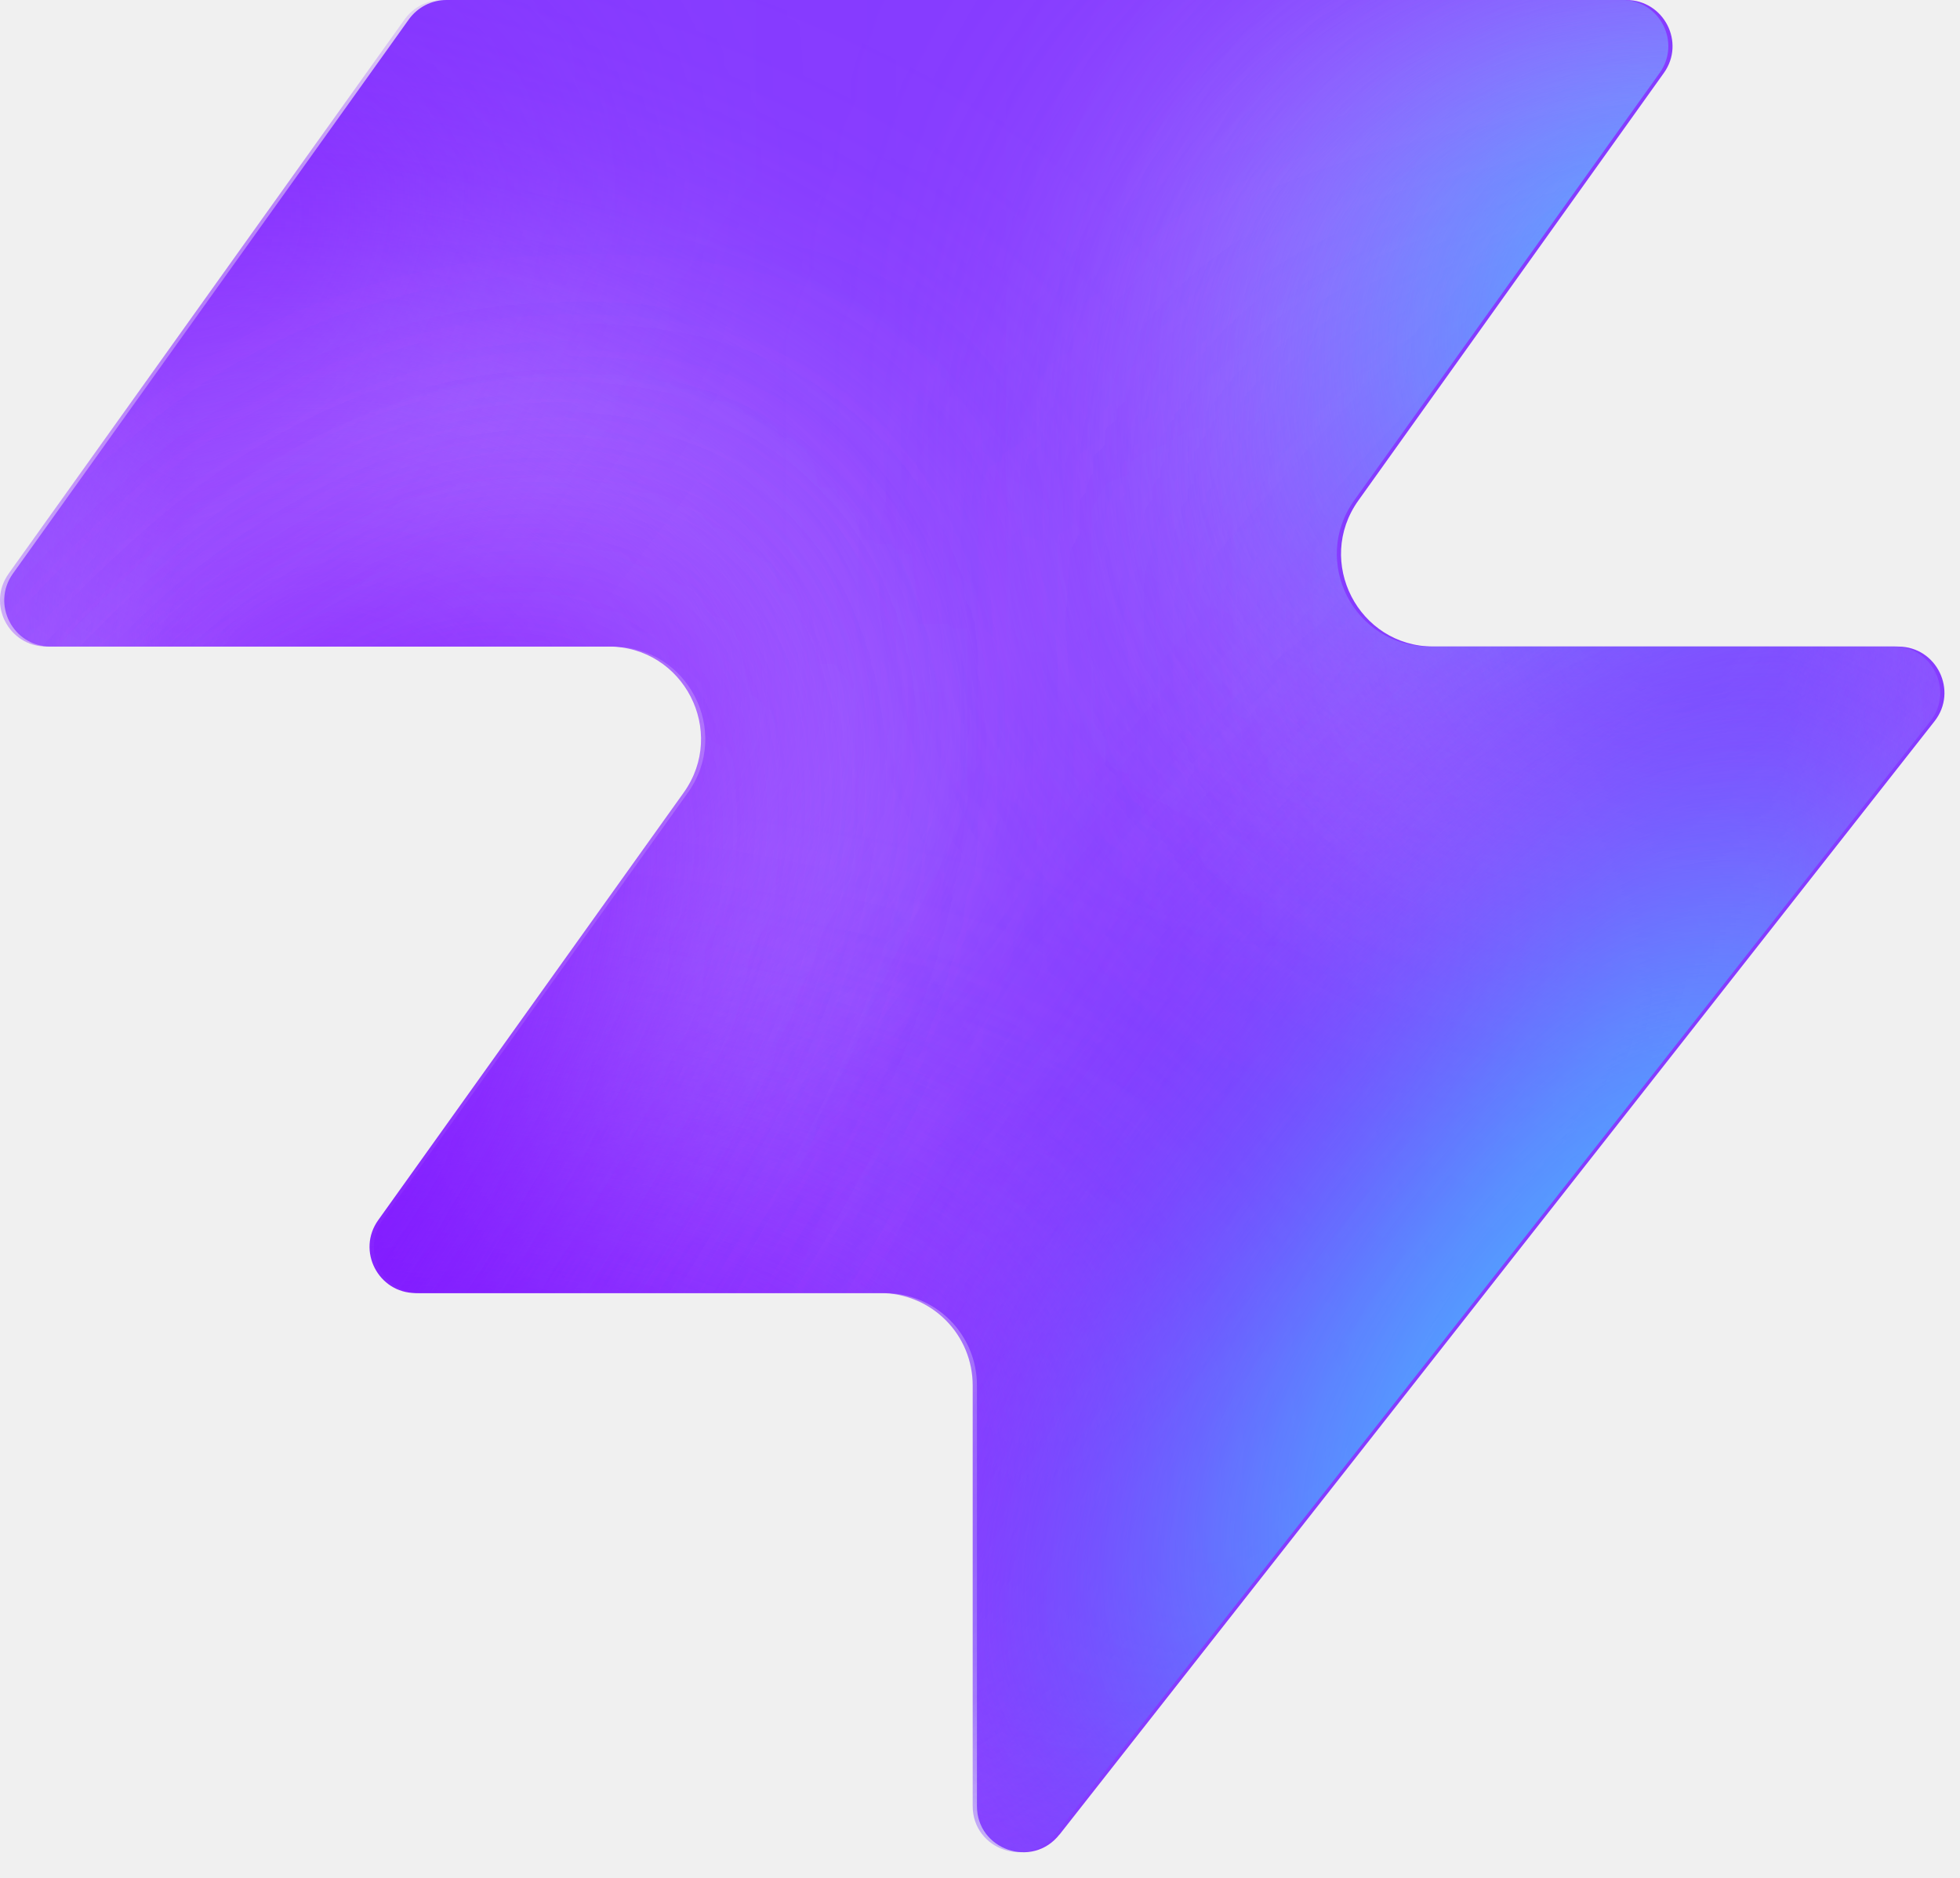
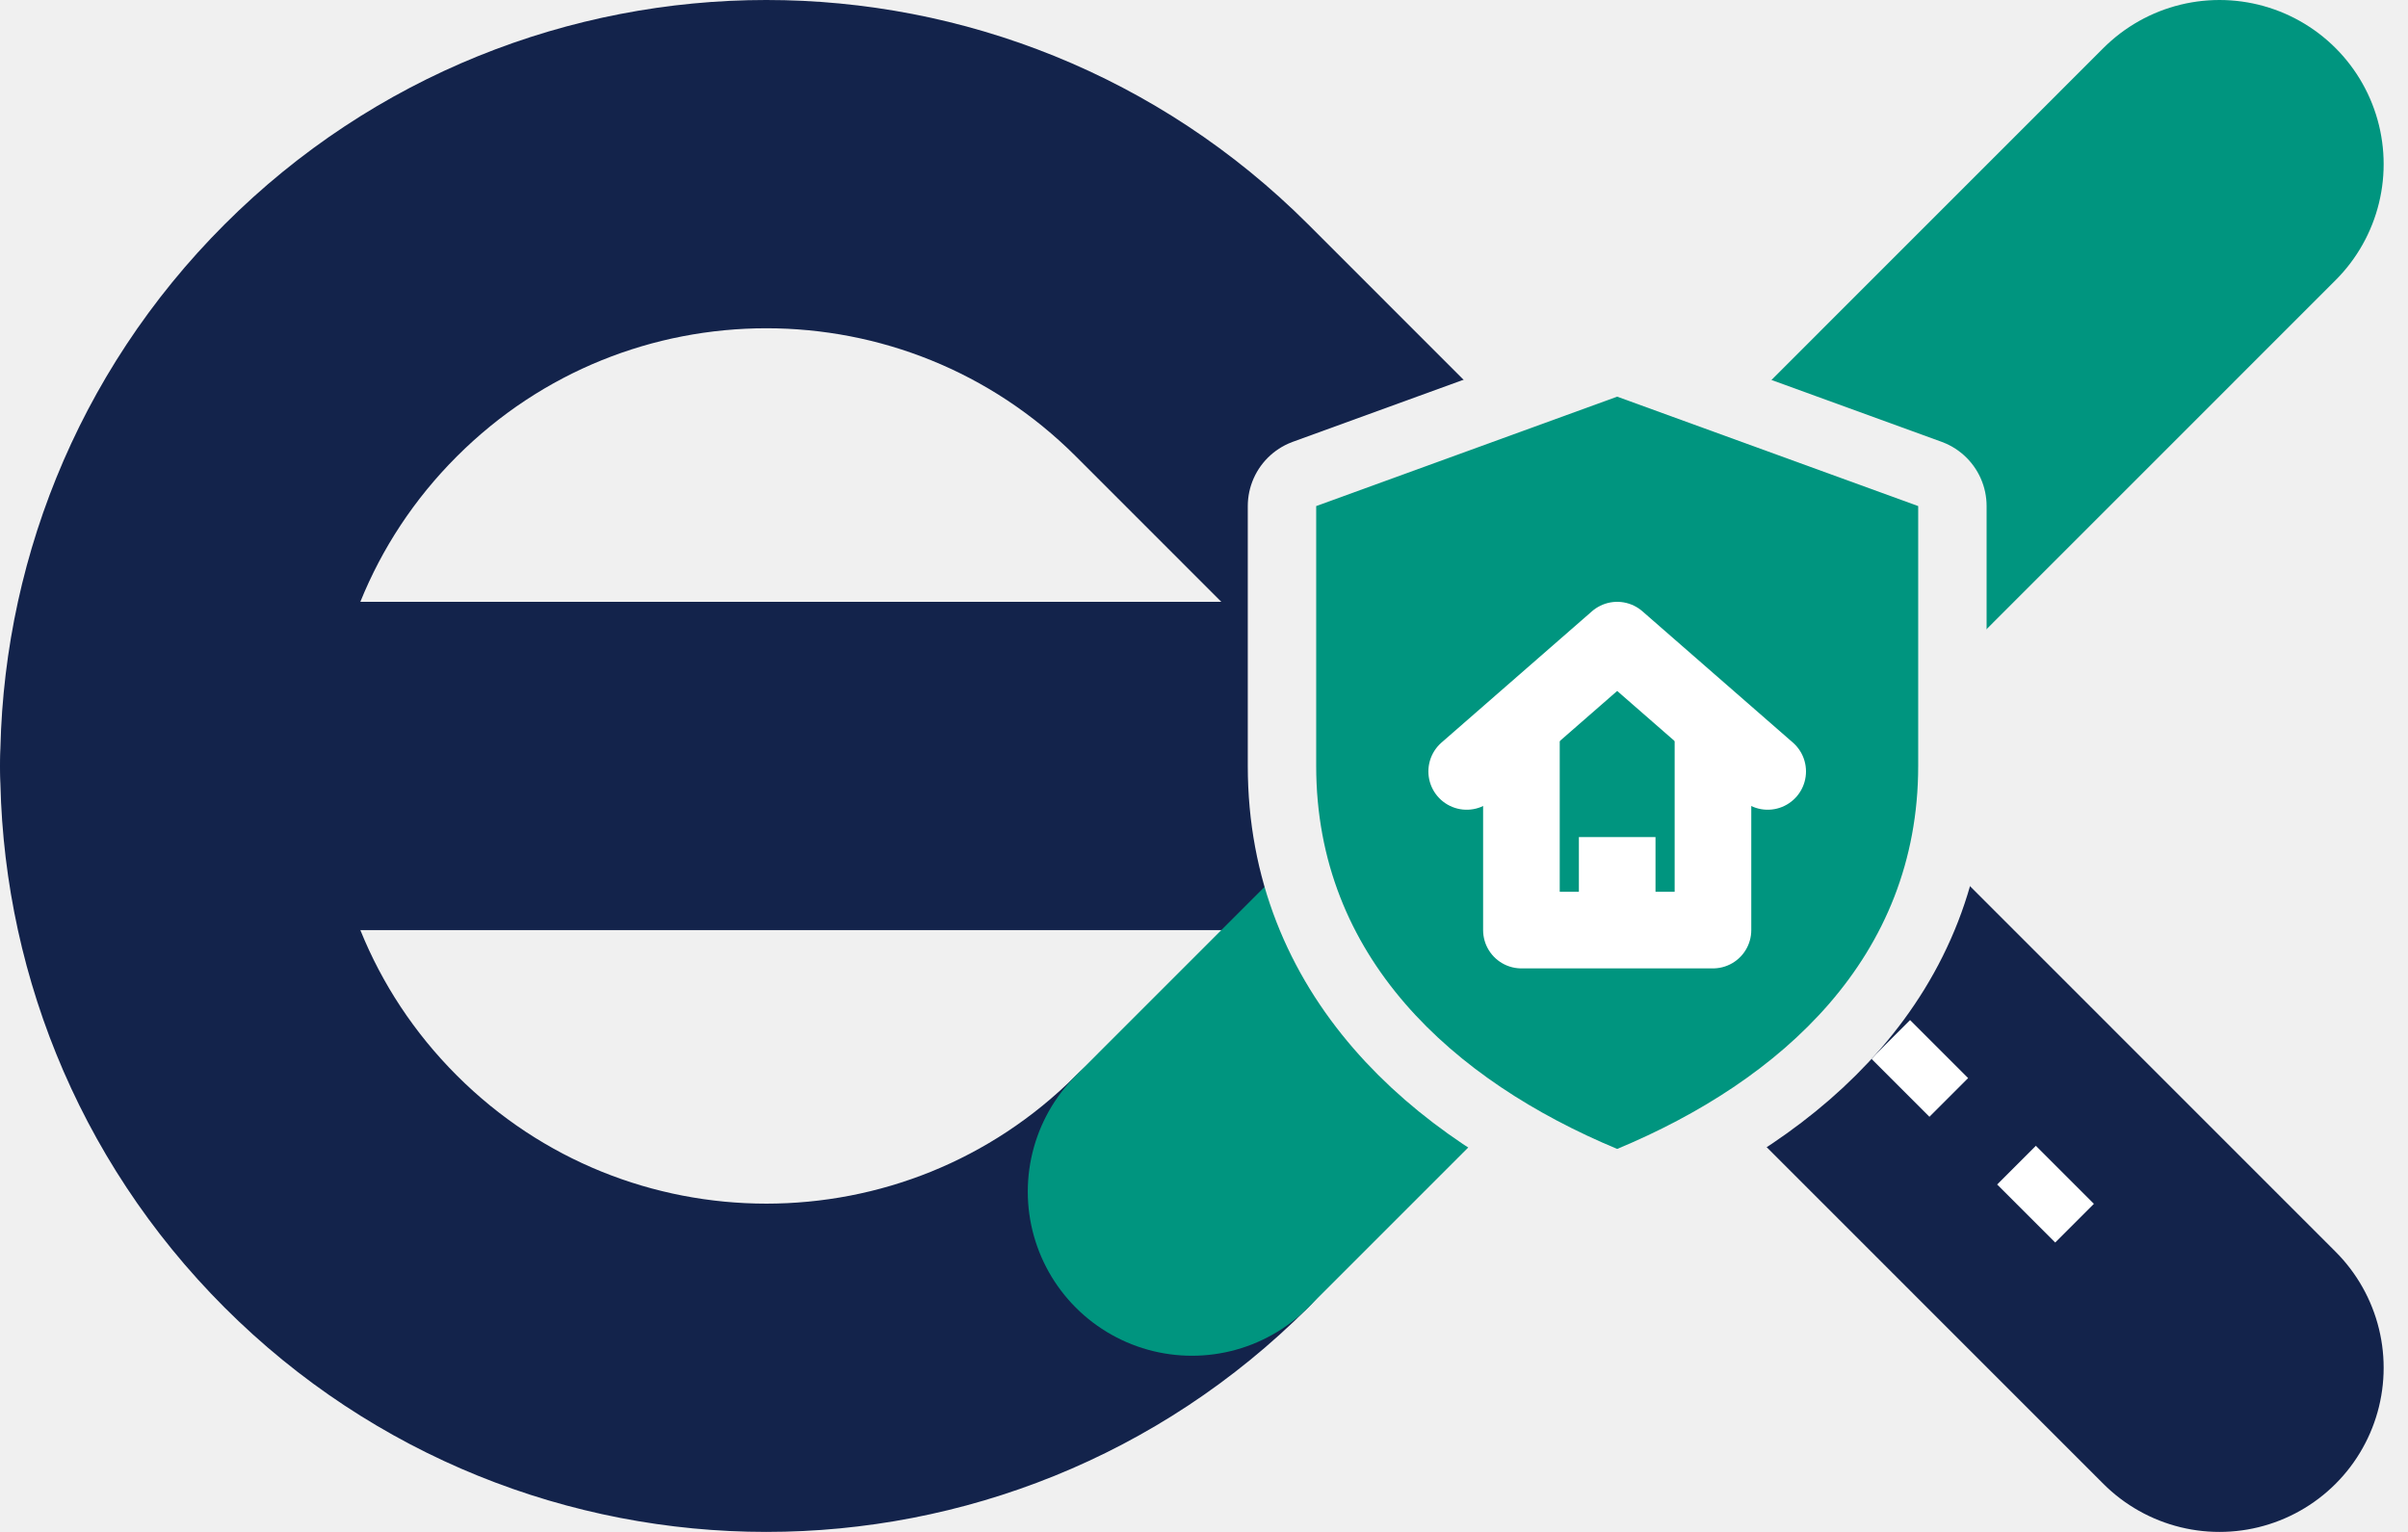
- <svg xmlns="http://www.w3.org/2000/svg" width="48" height="46" fill="none" viewBox="0 0 48 46">
-   <path fill="#863bff" d="M25.946 44.938c-.664.845-2.021.375-2.021-.698V33.937a2.26 2.26 0 0 0-2.262-2.262H10.287c-.92 0-1.456-1.04-.92-1.788l7.48-10.471c1.07-1.497 0-3.578-1.842-3.578H1.237c-.92 0-1.456-1.04-.92-1.788L10.013.474c.214-.297.556-.474.92-.474h28.894c.92 0 1.456 1.04.92 1.788l-7.48 10.471c-1.07 1.498 0 3.579 1.842 3.579h11.377c.943 0 1.473 1.088.89 1.83L25.947 44.94z" style="fill:#863bff;fill:color(display-p3 .525 .23 1);fill-opacity:1" />
-   <mask id="a" width="48" height="46" x="0" y="0" maskUnits="userSpaceOnUse" style="mask-type:alpha">
-     <path fill="#000" d="M25.842 44.938c-.664.844-2.021.375-2.021-.698V33.937a2.26 2.26 0 0 0-2.262-2.262H10.183c-.92 0-1.456-1.04-.92-1.788l7.48-10.471c1.07-1.498 0-3.579-1.842-3.579H1.133c-.92 0-1.456-1.04-.92-1.787L9.91.473c.214-.297.556-.474.92-.474h28.894c.92 0 1.456 1.04.92 1.788l-7.48 10.471c-1.07 1.498 0 3.578 1.842 3.578h11.377c.943 0 1.473 1.088.89 1.832L25.843 44.94z" style="fill:#000;fill-opacity:1" />
-   </mask>
-   <g mask="url(#a)">
-     <g filter="url(#b)">
-       <ellipse cx="5.508" cy="14.704" fill="#ede6ff" rx="5.508" ry="14.704" style="fill:#ede6ff;fill:color(display-p3 .927 .903 1);fill-opacity:1" transform="matrix(.00324 1 1 -.00324 -4.47 31.516)" />
-     </g>
-     <g filter="url(#c)">
-       <ellipse cx="10.399" cy="29.851" fill="#ede6ff" rx="10.399" ry="29.851" style="fill:#ede6ff;fill:color(display-p3 .927 .903 1);fill-opacity:1" transform="matrix(.00324 1 1 -.00324 -39.328 7.883)" />
-     </g>
-     <g filter="url(#d)">
-       <ellipse cx="5.508" cy="30.487" fill="#7e14ff" rx="5.508" ry="30.487" style="fill:#7e14ff;fill:color(display-p3 .492 .077 1);fill-opacity:1" transform="rotate(89.814 -25.913 -14.639)scale(1 -1)" />
-     </g>
-     <g filter="url(#e)">
-       <ellipse cx="5.508" cy="30.599" fill="#7e14ff" rx="5.508" ry="30.599" style="fill:#7e14ff;fill:color(display-p3 .492 .077 1);fill-opacity:1" transform="rotate(89.814 -32.644 -3.334)scale(1 -1)" />
-     </g>
-     <g filter="url(#f)">
-       <ellipse cx="5.508" cy="30.599" fill="#7e14ff" rx="5.508" ry="30.599" style="fill:#7e14ff;fill:color(display-p3 .492 .077 1);fill-opacity:1" transform="matrix(.00324 1 1 -.00324 -34.34 30.47)" />
-     </g>
-     <g filter="url(#g)">
-       <ellipse cx="14.072" cy="22.078" fill="#ede6ff" rx="14.072" ry="22.078" style="fill:#ede6ff;fill:color(display-p3 .927 .903 1);fill-opacity:1" transform="rotate(93.35 24.506 48.493)scale(-1 1)" />
-     </g>
-     <g filter="url(#h)">
-       <ellipse cx="3.47" cy="21.501" fill="#7e14ff" rx="3.47" ry="21.501" style="fill:#7e14ff;fill:color(display-p3 .492 .077 1);fill-opacity:1" transform="rotate(89.009 28.708 47.59)scale(-1 1)" />
-     </g>
-     <g filter="url(#i)">
-       <ellipse cx="3.47" cy="21.501" fill="#7e14ff" rx="3.47" ry="21.501" style="fill:#7e14ff;fill:color(display-p3 .492 .077 1);fill-opacity:1" transform="rotate(89.009 28.708 47.59)scale(-1 1)" />
-     </g>
-     <g filter="url(#j)">
-       <ellipse cx=".387" cy="8.972" fill="#7e14ff" rx="4.407" ry="29.108" style="fill:#7e14ff;fill:color(display-p3 .492 .077 1);fill-opacity:1" transform="rotate(39.51 .387 8.972)" />
-     </g>
-     <g filter="url(#k)">
-       <ellipse cx="47.523" cy="-6.092" fill="#7e14ff" rx="4.407" ry="29.108" style="fill:#7e14ff;fill:color(display-p3 .492 .077 1);fill-opacity:1" transform="rotate(37.892 47.523 -6.092)" />
-     </g>
-     <g filter="url(#l)">
-       <ellipse cx="41.412" cy="6.333" fill="#47bfff" rx="5.971" ry="9.665" style="fill:#47bfff;fill:color(display-p3 .28 .748 1);fill-opacity:1" transform="rotate(37.892 41.412 6.333)" />
-     </g>
-     <g filter="url(#m)">
-       <ellipse cx="-1.879" cy="38.332" fill="#7e14ff" rx="4.407" ry="29.108" style="fill:#7e14ff;fill:color(display-p3 .492 .077 1);fill-opacity:1" transform="rotate(37.892 -1.88 38.332)" />
-     </g>
-     <g filter="url(#n)">
-       <ellipse cx="-1.879" cy="38.332" fill="#7e14ff" rx="4.407" ry="29.108" style="fill:#7e14ff;fill:color(display-p3 .492 .077 1);fill-opacity:1" transform="rotate(37.892 -1.88 38.332)" />
-     </g>
-     <g filter="url(#o)">
-       <ellipse cx="35.651" cy="29.907" fill="#7e14ff" rx="4.407" ry="29.108" style="fill:#7e14ff;fill:color(display-p3 .492 .077 1);fill-opacity:1" transform="rotate(37.892 35.651 29.907)" />
-     </g>
-     <g filter="url(#p)">
-       <ellipse cx="38.418" cy="32.4" fill="#47bfff" rx="5.971" ry="15.297" style="fill:#47bfff;fill:color(display-p3 .28 .748 1);fill-opacity:1" transform="rotate(37.892 38.418 32.4)" />
-     </g>
+ <svg xmlns="http://www.w3.org/2000/svg" viewBox="2 4 88 56" width="880" height="560">
+   <defs>
+     <mask id="cutm" maskUnits="userSpaceOnUse" x="0" y="0" width="100" height="70">
+       <rect x="0" y="0" width="100" height="70" fill="#fff" />
+       <path d="M61.1 18.5 L72.1 22.5 V32 C72.1 39 67.1 43.5 61.1 46 C55.1 43.5 50.1 39 50.1 32 V22.5 Z" fill="#000" stroke="#000" stroke-width="5" stroke-linejoin="round" />
+     </mask>
+   </defs>
+   <g mask="url(#cutm)">
+     <path d="M45.56 47.56 A22 22 0 1 1 45.56 16.44 L83.11 54" fill="none" stroke="#13234B" stroke-width="12" stroke-linecap="round" stroke-linejoin="round" />
+     <line x1="8" y1="32" x2="61.11" y2="32" stroke="#13234B" stroke-width="12" stroke-linecap="round" />
+     <line x1="45.56" y1="47.56" x2="83.11" y2="10" stroke="#00957F" stroke-width="12" stroke-linecap="round" />
  </g>
-   <defs>
-     <filter id="b" width="60.045" height="41.654" x="-19.77" y="16.149" color-interpolation-filters="sRGB" filterUnits="userSpaceOnUse">
-       <feFlood flood-opacity="0" result="BackgroundImageFix" />
-       <feBlend in="SourceGraphic" in2="BackgroundImageFix" result="shape" />
-       <feGaussianBlur result="effect1_foregroundBlur_2002_17158" stdDeviation="7.659" />
-     </filter>
-     <filter id="c" width="90.34" height="51.437" x="-54.613" y="-7.533" color-interpolation-filters="sRGB" filterUnits="userSpaceOnUse">
-       <feFlood flood-opacity="0" result="BackgroundImageFix" />
-       <feBlend in="SourceGraphic" in2="BackgroundImageFix" result="shape" />
-       <feGaussianBlur result="effect1_foregroundBlur_2002_17158" stdDeviation="7.659" />
-     </filter>
-     <filter id="d" width="79.355" height="29.4" x="-49.64" y="2.03" color-interpolation-filters="sRGB" filterUnits="userSpaceOnUse">
-       <feFlood flood-opacity="0" result="BackgroundImageFix" />
-       <feBlend in="SourceGraphic" in2="BackgroundImageFix" result="shape" />
-       <feGaussianBlur result="effect1_foregroundBlur_2002_17158" stdDeviation="4.596" />
-     </filter>
-     <filter id="e" width="79.579" height="29.4" x="-45.045" y="20.029" color-interpolation-filters="sRGB" filterUnits="userSpaceOnUse">
-       <feFlood flood-opacity="0" result="BackgroundImageFix" />
-       <feBlend in="SourceGraphic" in2="BackgroundImageFix" result="shape" />
-       <feGaussianBlur result="effect1_foregroundBlur_2002_17158" stdDeviation="4.596" />
-     </filter>
-     <filter id="f" width="79.579" height="29.4" x="-43.513" y="21.178" color-interpolation-filters="sRGB" filterUnits="userSpaceOnUse">
-       <feFlood flood-opacity="0" result="BackgroundImageFix" />
-       <feBlend in="SourceGraphic" in2="BackgroundImageFix" result="shape" />
-       <feGaussianBlur result="effect1_foregroundBlur_2002_17158" stdDeviation="4.596" />
-     </filter>
-     <filter id="g" width="74.749" height="58.852" x="15.756" y="-17.901" color-interpolation-filters="sRGB" filterUnits="userSpaceOnUse">
-       <feFlood flood-opacity="0" result="BackgroundImageFix" />
-       <feBlend in="SourceGraphic" in2="BackgroundImageFix" result="shape" />
-       <feGaussianBlur result="effect1_foregroundBlur_2002_17158" stdDeviation="7.659" />
-     </filter>
-     <filter id="h" width="61.377" height="25.362" x="23.548" y="2.284" color-interpolation-filters="sRGB" filterUnits="userSpaceOnUse">
-       <feFlood flood-opacity="0" result="BackgroundImageFix" />
-       <feBlend in="SourceGraphic" in2="BackgroundImageFix" result="shape" />
-       <feGaussianBlur result="effect1_foregroundBlur_2002_17158" stdDeviation="4.596" />
-     </filter>
-     <filter id="i" width="61.377" height="25.362" x="23.548" y="2.284" color-interpolation-filters="sRGB" filterUnits="userSpaceOnUse">
-       <feFlood flood-opacity="0" result="BackgroundImageFix" />
-       <feBlend in="SourceGraphic" in2="BackgroundImageFix" result="shape" />
-       <feGaussianBlur result="effect1_foregroundBlur_2002_17158" stdDeviation="4.596" />
-     </filter>
-     <filter id="j" width="56.045" height="63.649" x="-27.636" y="-22.853" color-interpolation-filters="sRGB" filterUnits="userSpaceOnUse">
-       <feFlood flood-opacity="0" result="BackgroundImageFix" />
-       <feBlend in="SourceGraphic" in2="BackgroundImageFix" result="shape" />
-       <feGaussianBlur result="effect1_foregroundBlur_2002_17158" stdDeviation="4.596" />
-     </filter>
-     <filter id="k" width="54.814" height="64.646" x="20.116" y="-38.415" color-interpolation-filters="sRGB" filterUnits="userSpaceOnUse">
-       <feFlood flood-opacity="0" result="BackgroundImageFix" />
-       <feBlend in="SourceGraphic" in2="BackgroundImageFix" result="shape" />
-       <feGaussianBlur result="effect1_foregroundBlur_2002_17158" stdDeviation="4.596" />
-     </filter>
-     <filter id="l" width="33.541" height="35.313" x="24.641" y="-11.323" color-interpolation-filters="sRGB" filterUnits="userSpaceOnUse">
-       <feFlood flood-opacity="0" result="BackgroundImageFix" />
-       <feBlend in="SourceGraphic" in2="BackgroundImageFix" result="shape" />
-       <feGaussianBlur result="effect1_foregroundBlur_2002_17158" stdDeviation="4.596" />
-     </filter>
-     <filter id="m" width="54.814" height="64.646" x="-29.286" y="6.009" color-interpolation-filters="sRGB" filterUnits="userSpaceOnUse">
-       <feFlood flood-opacity="0" result="BackgroundImageFix" />
-       <feBlend in="SourceGraphic" in2="BackgroundImageFix" result="shape" />
-       <feGaussianBlur result="effect1_foregroundBlur_2002_17158" stdDeviation="4.596" />
-     </filter>
-     <filter id="n" width="54.814" height="64.646" x="-29.286" y="6.009" color-interpolation-filters="sRGB" filterUnits="userSpaceOnUse">
-       <feFlood flood-opacity="0" result="BackgroundImageFix" />
-       <feBlend in="SourceGraphic" in2="BackgroundImageFix" result="shape" />
-       <feGaussianBlur result="effect1_foregroundBlur_2002_17158" stdDeviation="4.596" />
-     </filter>
-     <filter id="o" width="54.814" height="64.646" x="8.244" y="-2.416" color-interpolation-filters="sRGB" filterUnits="userSpaceOnUse">
-       <feFlood flood-opacity="0" result="BackgroundImageFix" />
-       <feBlend in="SourceGraphic" in2="BackgroundImageFix" result="shape" />
-       <feGaussianBlur result="effect1_foregroundBlur_2002_17158" stdDeviation="4.596" />
-     </filter>
-     <filter id="p" width="39.409" height="43.623" x="18.713" y="10.588" color-interpolation-filters="sRGB" filterUnits="userSpaceOnUse">
-       <feFlood flood-opacity="0" result="BackgroundImageFix" />
-       <feBlend in="SourceGraphic" in2="BackgroundImageFix" result="shape" />
-       <feGaussianBlur result="effect1_foregroundBlur_2002_17158" stdDeviation="4.596" />
-     </filter>
-   </defs>
+   <line x1="66.5" y1="37.4" x2="80" y2="50.9" stroke="#FFFFFF" stroke-width="2" stroke-dasharray="3 3.5" mask="url(#cutm)" />
+   <path d="M61.1 18.5 L72.1 22.5 V32 C72.1 39 67.1 43.5 61.1 46 C55.1 43.5 50.1 39 50.1 32 V22.5 Z" fill="#00957F" />
+   <polyline points="55.6,32.2 61.1,27.4 66.6,32.2" fill="none" stroke="#FFFFFF" stroke-width="2.8" stroke-linecap="round" stroke-linejoin="round" />
+   <path d="M57.6 31 V38 H64.6 V31" fill="none" stroke="#FFFFFF" stroke-width="2.8" stroke-linejoin="round" />
+   <rect x="59.7" y="34.6" width="2.8" height="3.6" fill="#FFFFFF" />
</svg>
